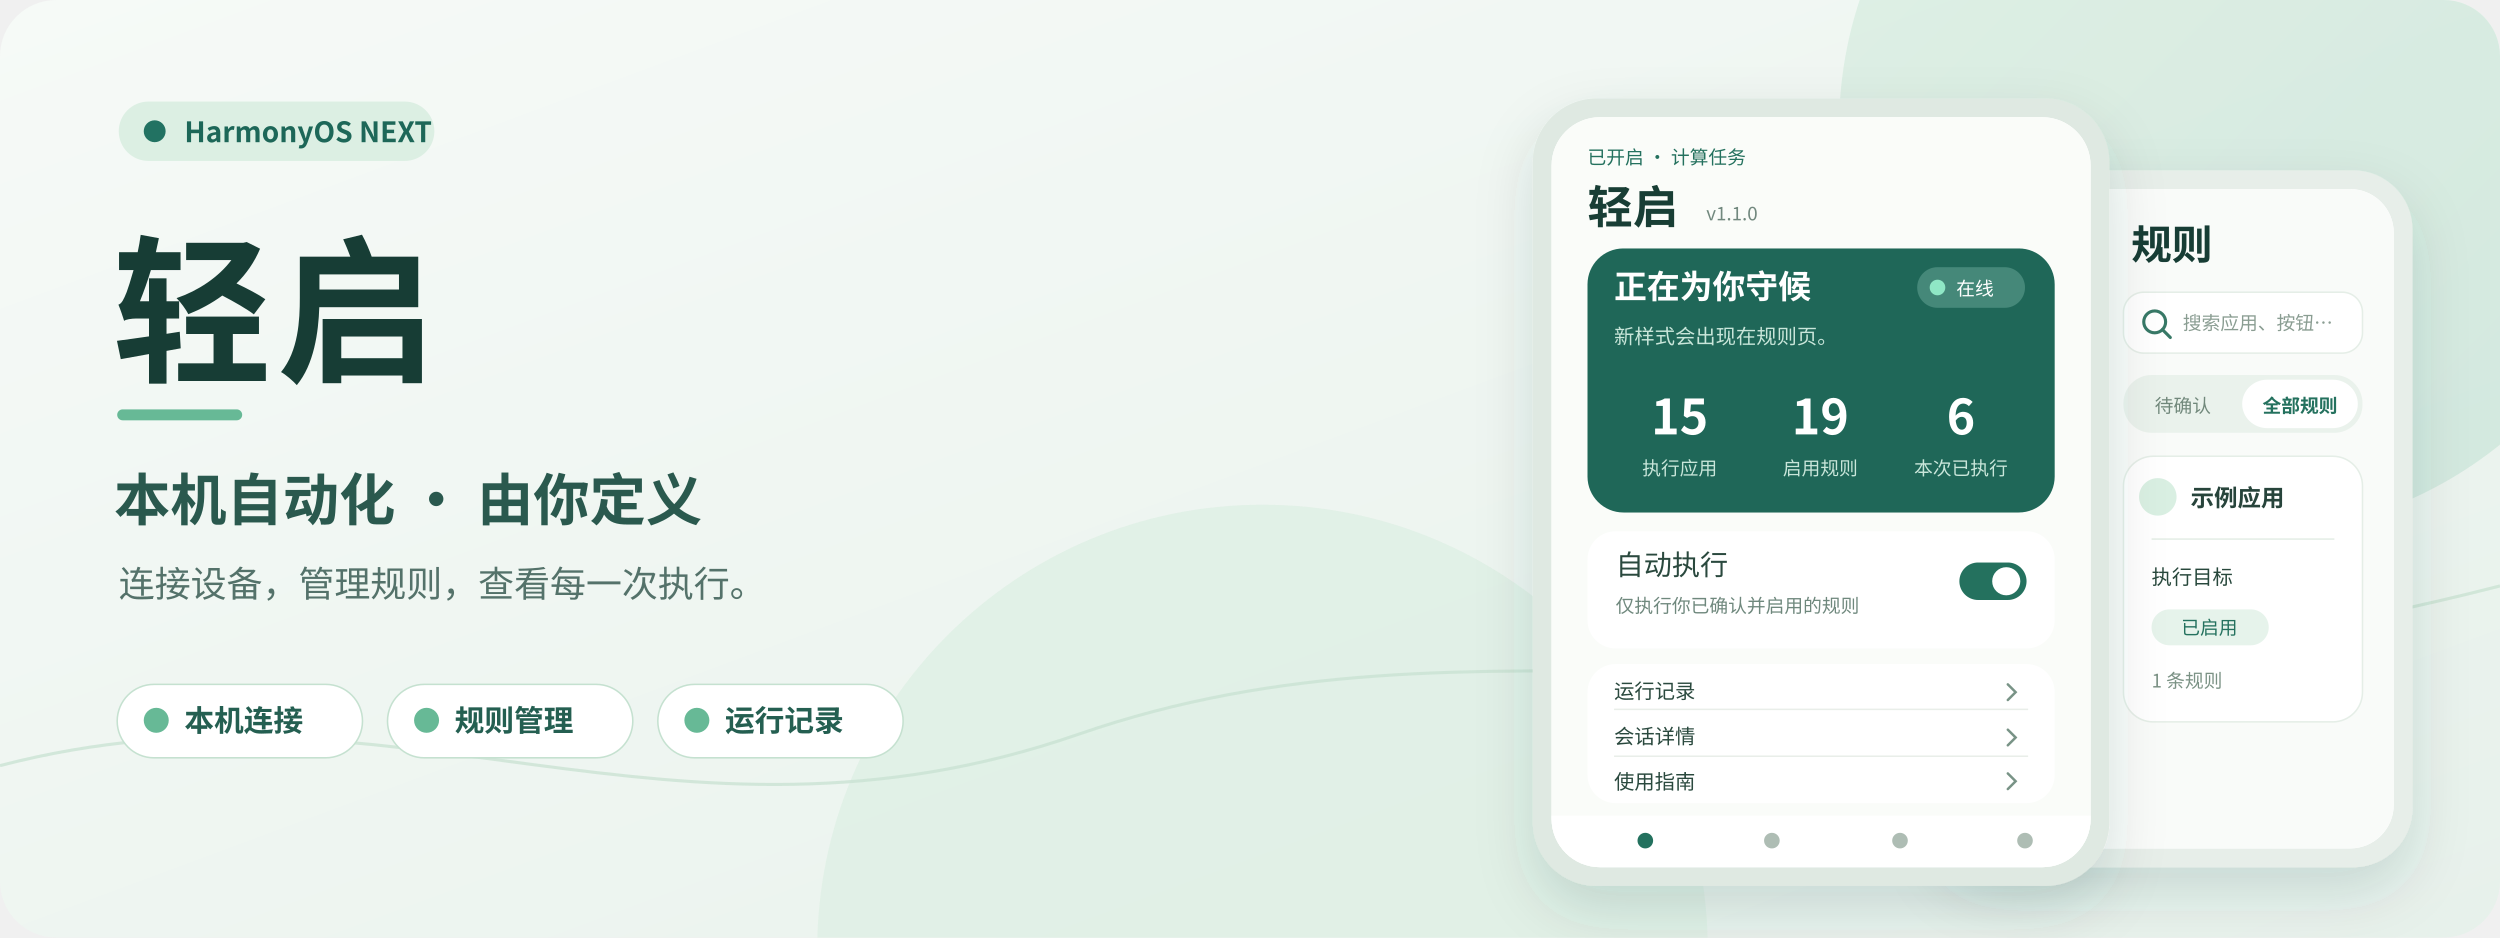
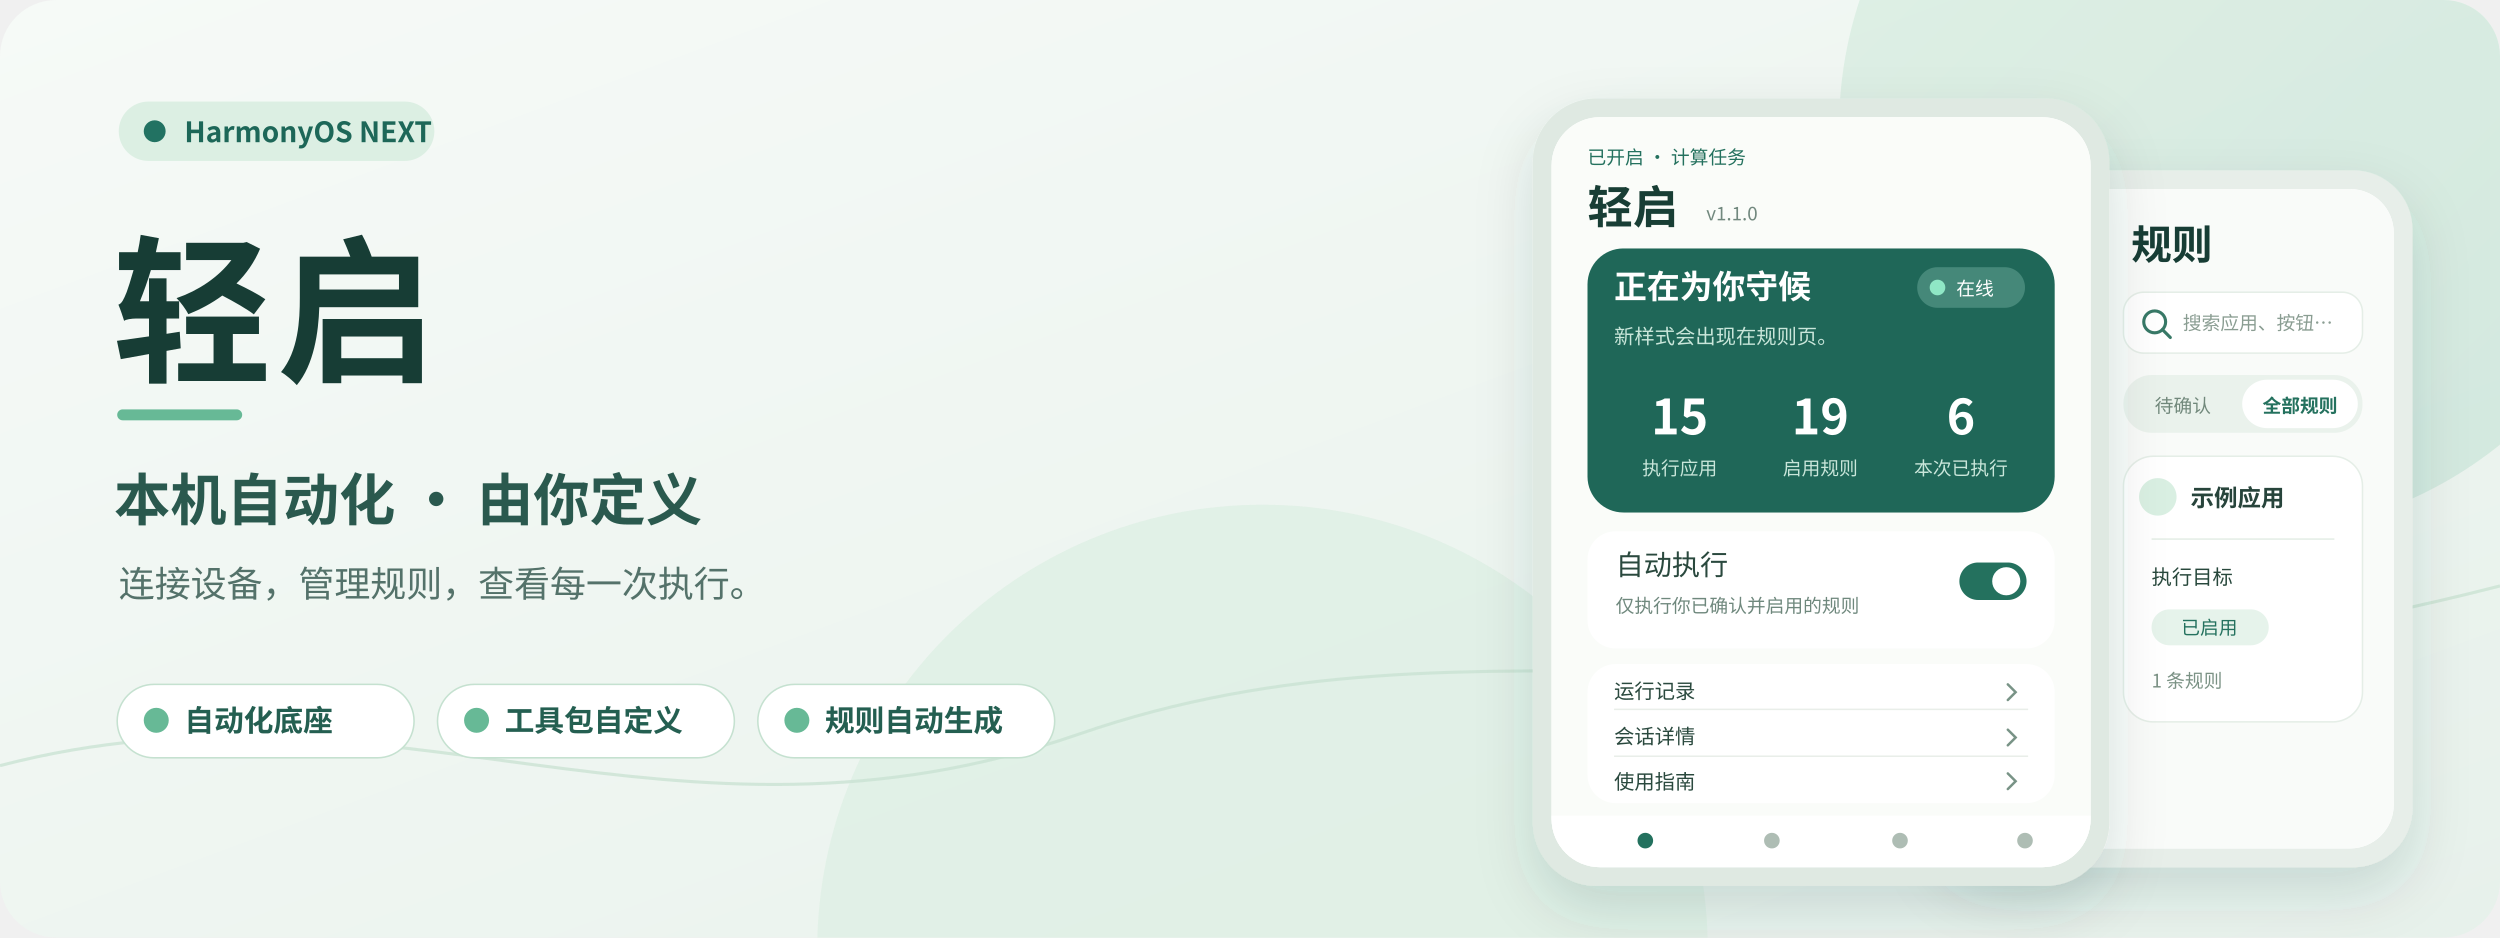
<svg xmlns="http://www.w3.org/2000/svg" viewBox="0 0 1600 600" role="img" aria-labelledby="title desc">
  <defs>
    <linearGradient id="background" x1="0" y1="0" x2="1" y2="1">
      <stop offset="0" stop-color="#f6faf7" />
      <stop offset="1" stop-color="#e7f1eb" />
    </linearGradient>
    <linearGradient id="glow" x1="0" y1="0" x2="1" y2="1">
      <stop offset="0" stop-color="#d8eee1" />
      <stop offset="1" stop-color="#c8e3d7" />
    </linearGradient>
    <filter id="shadow" x="-30%" y="-30%" width="160%" height="170%">
      <feDropShadow dx="0" dy="16" stdDeviation="18" flood-color="#164b3f" flood-opacity=".14" />
    </filter>
    <clipPath id="bannerOutline">
      <rect width="1600" height="600" rx="36" />
    </clipPath>
    <clipPath id="frontScreen">
      <rect x="993" y="75" width="345" height="480" rx="31" />
    </clipPath>
    <clipPath id="backScreen">
      <rect x="1250" y="121" width="282" height="422" rx="28" />
    </clipPath>
  </defs>
  <rect width="1600" height="600" rx="36" fill="url(#background)" />
  <g clip-path="url(#bannerOutline)">
    <circle cx="1437" cy="82" r="260" fill="url(#glow)" opacity=".72" />
    <circle cx="808" cy="608" r="285" fill="#dff0e5" opacity=".85" />
    <path d="M0 490 C250 425 430 560 690 470 S1170 485 1600 375" fill="none" stroke="#c8e2d2" stroke-width="2" opacity=".75" />
  </g>
  <g font-family="-apple-system,BlinkMacSystemFont,'PingFang SC','Noto Sans CJK SC',sans-serif">
    <rect x="76" y="65" width="202" height="38" rx="19" fill="#dcefe3" />
    <circle cx="99" cy="84" r="7" fill="#227262" />
    <text x="118" y="91" font-size="18" font-weight="600" fill="#1d6758">HarmonyOS NEXT</text>
    <text x="72" y="237" font-size="102" font-weight="750" letter-spacing="3" fill="#173d35">轻启</text>
    <rect x="75" y="262" width="80" height="7" rx="3.5" fill="#67b996" />
    <text x="73" y="333" font-size="36" font-weight="600" fill="#2a594e">本机自动化 · 由你定义</text>
    <text x="76" y="382" font-size="23" fill="#54726a">连接设备，管理规则，查看每一次执行。</text>
    <g font-size="19" font-weight="600" fill="#245f51">
-       <rect x="75" y="438" width="157" height="47" rx="23.5" fill="#ffffff" stroke="#c5e1d0" />
+       <rect x="75" y="438" width="190" height="47" rx="23.5" fill="#ffffff" stroke="#c5e1d0" />
      <circle cx="100" cy="461" r="8" fill="#67b996" />
-       <text x="118" y="468">本机连接</text>
-       <rect x="248" y="438" width="157" height="47" rx="23.5" fill="#ffffff" stroke="#c5e1d0" />
-       <circle cx="273" cy="461" r="8" fill="#67b996" />
-       <text x="291" y="468">规则管理</text>
-       <rect x="421" y="438" width="157" height="47" rx="23.5" fill="#ffffff" stroke="#c5e1d0" />
-       <circle cx="446" cy="461" r="8" fill="#67b996" />
-       <text x="464" y="468">运行记录</text>
+       <text x="118" y="468">自动化底座</text>
+       <rect x="280" y="438" width="190" height="47" rx="23.5" fill="#ffffff" stroke="#c5e1d0" />
+       <circle cx="305" cy="461" r="8" fill="#67b996" />
+       <text x="323" y="468">工具包自定义</text>
+       <rect x="485" y="438" width="190" height="47" rx="23.5" fill="#ffffff" stroke="#c5e1d0" />
+       <circle cx="510" cy="461" r="8" fill="#67b996" />
+       <text x="528" y="468">规则自动生成</text>
    </g>
  </g>
  <g filter="url(#shadow)">
    <rect x="1238" y="109" width="306" height="446" rx="38" fill="#e7eee9" />
    <rect x="1250" y="121" width="282" height="422" rx="28" fill="#fff" />
  </g>
  <g clip-path="url(#backScreen)" font-family="-apple-system,BlinkMacSystemFont,'PingFang SC','Noto Sans CJK SC',sans-serif">
    <rect x="1250" y="121" width="282" height="422" fill="#f9fbf9" />
    <text x="1364" y="166" font-size="26" font-weight="700" fill="#173d35">规则</text>
    <rect x="1359" y="187" width="153" height="39" rx="13" fill="#fff" stroke="#e5eee7" />
    <circle cx="1379" cy="206" r="7" fill="none" stroke="#377866" stroke-width="2" />
    <path d="m1384 211 5 5" stroke="#377866" stroke-width="2" stroke-linecap="round" />
    <text x="1397" y="211" font-size="12" fill="#8a9d92">搜索应用、按钮…</text>
    <rect x="1359" y="240" width="153" height="37" rx="18" fill="#eaf2ec" />
    <rect x="1435" y="243" width="74" height="31" rx="16" fill="#fff" />
    <text x="1397" y="264" text-anchor="middle" font-size="12" fill="#71887b">待确认</text>
    <text x="1472" y="264" text-anchor="middle" font-size="12" font-weight="600" fill="#24715e">全部规则</text>
    <rect x="1359" y="292" width="153" height="170" rx="19" fill="#fff" stroke="#e5eee7" />
    <circle cx="1381" cy="318" r="12" fill="#d9efe2" />
    <text x="1402" y="324" font-size="15" font-weight="650" fill="#27443b">示例应用</text>
    <path d="M1377 345h117" stroke="#e5eee7" />
    <text x="1377" y="374" font-size="13" fill="#28483c">执行目标</text>
    <rect x="1377" y="390" width="75" height="23" rx="11.5" fill="#e6f3eb" />
    <text x="1414" y="406" text-anchor="middle" font-size="12" fill="#24715e">已启用</text>
    <text x="1377" y="440" font-size="12" fill="#7b9285">1 条规则</text>
  </g>
  <g filter="url(#shadow)">
    <rect x="981" y="63" width="369" height="504" rx="41" fill="#dfe9e2" />
    <rect x="993" y="75" width="345" height="480" rx="31" fill="#fff" />
  </g>
  <g clip-path="url(#frontScreen)" font-family="-apple-system,BlinkMacSystemFont,'PingFang SC','Noto Sans CJK SC',sans-serif">
    <rect x="993" y="75" width="345" height="480" fill="#fafcf9" />
    <text x="1016" y="105" font-size="12" fill="#24715e">已开启 · 计算任务</text>
    <text x="1016" y="143" font-size="29" font-weight="750" fill="#183e35">轻启</text>
    <text x="1092" y="141" font-size="12" fill="#71887e">v1.1.0</text>
    <rect x="1016" y="159" width="299" height="169" rx="23" fill="#1f6758" />
    <text x="1033" y="191" font-size="21" font-weight="700" fill="#fff">正在为你守候</text>
    <rect x="1227" y="171" width="69" height="26" rx="13" fill="#458879" />
    <circle cx="1240" cy="184" r="5" fill="#8fe7c5" />
    <text x="1252" y="189" font-size="12" fill="#fff">在线</text>
    <text x="1033" y="220" font-size="13" fill="#c9e6da">新样式会出现在规则页。</text>
    <text x="1075" y="278" text-anchor="middle" font-size="31" font-weight="650" fill="#fff">15</text>
    <text x="1165" y="278" text-anchor="middle" font-size="31" font-weight="650" fill="#fff">19</text>
    <text x="1255" y="278" text-anchor="middle" font-size="31" font-weight="650" fill="#fff">6</text>
    <text x="1075" y="304" text-anchor="middle" font-size="12" fill="#c9e6da">执行应用</text>
    <text x="1165" y="304" text-anchor="middle" font-size="12" fill="#c9e6da">启用规则</text>
    <text x="1255" y="304" text-anchor="middle" font-size="12" fill="#c9e6da">本次已执行</text>
    <rect x="1016" y="340" width="299" height="75" rx="18" fill="#fff" />
    <text x="1034" y="368" font-size="18" fill="#2a493e">自动执行</text>
    <text x="1034" y="392" font-size="12" fill="#6f887d">仅执行你已确认并启用的规则</text>
    <rect x="1254" y="360" width="43" height="24" rx="12" fill="#24715e" />
    <circle cx="1284" cy="372" r="9" fill="#fff" />
    <rect x="1016" y="425" width="299" height="89" rx="18" fill="#fff" />
    <text x="1033" y="447" font-size="13" fill="#2a493e">运行记录</text>
    <path d="m1285 438 5 5-5 5" fill="none" stroke="#789386" stroke-width="1.6" stroke-linecap="round" />
    <path d="M1033 454h265" stroke="#e9eee9" />
    <text x="1033" y="476" font-size="13" fill="#2a493e">会话详情</text>
    <path d="m1285 467 5 5-5 5" fill="none" stroke="#789386" stroke-width="1.6" stroke-linecap="round" />
    <path d="M1033 484h265" stroke="#e9eee9" />
    <text x="1033" y="505" font-size="13" fill="#2a493e">使用指南</text>
    <path d="m1285 495 5 5-5 5" fill="none" stroke="#789386" stroke-width="1.6" stroke-linecap="round" />
    <rect x="993" y="522" width="345" height="33" fill="#fff" />
    <circle cx="1053" cy="538" r="5" fill="#23715e" />
    <circle cx="1134" cy="538" r="5" fill="#aebdb4" />
    <circle cx="1216" cy="538" r="5" fill="#aebdb4" />
    <circle cx="1296" cy="538" r="5" fill="#aebdb4" />
  </g>
</svg>
